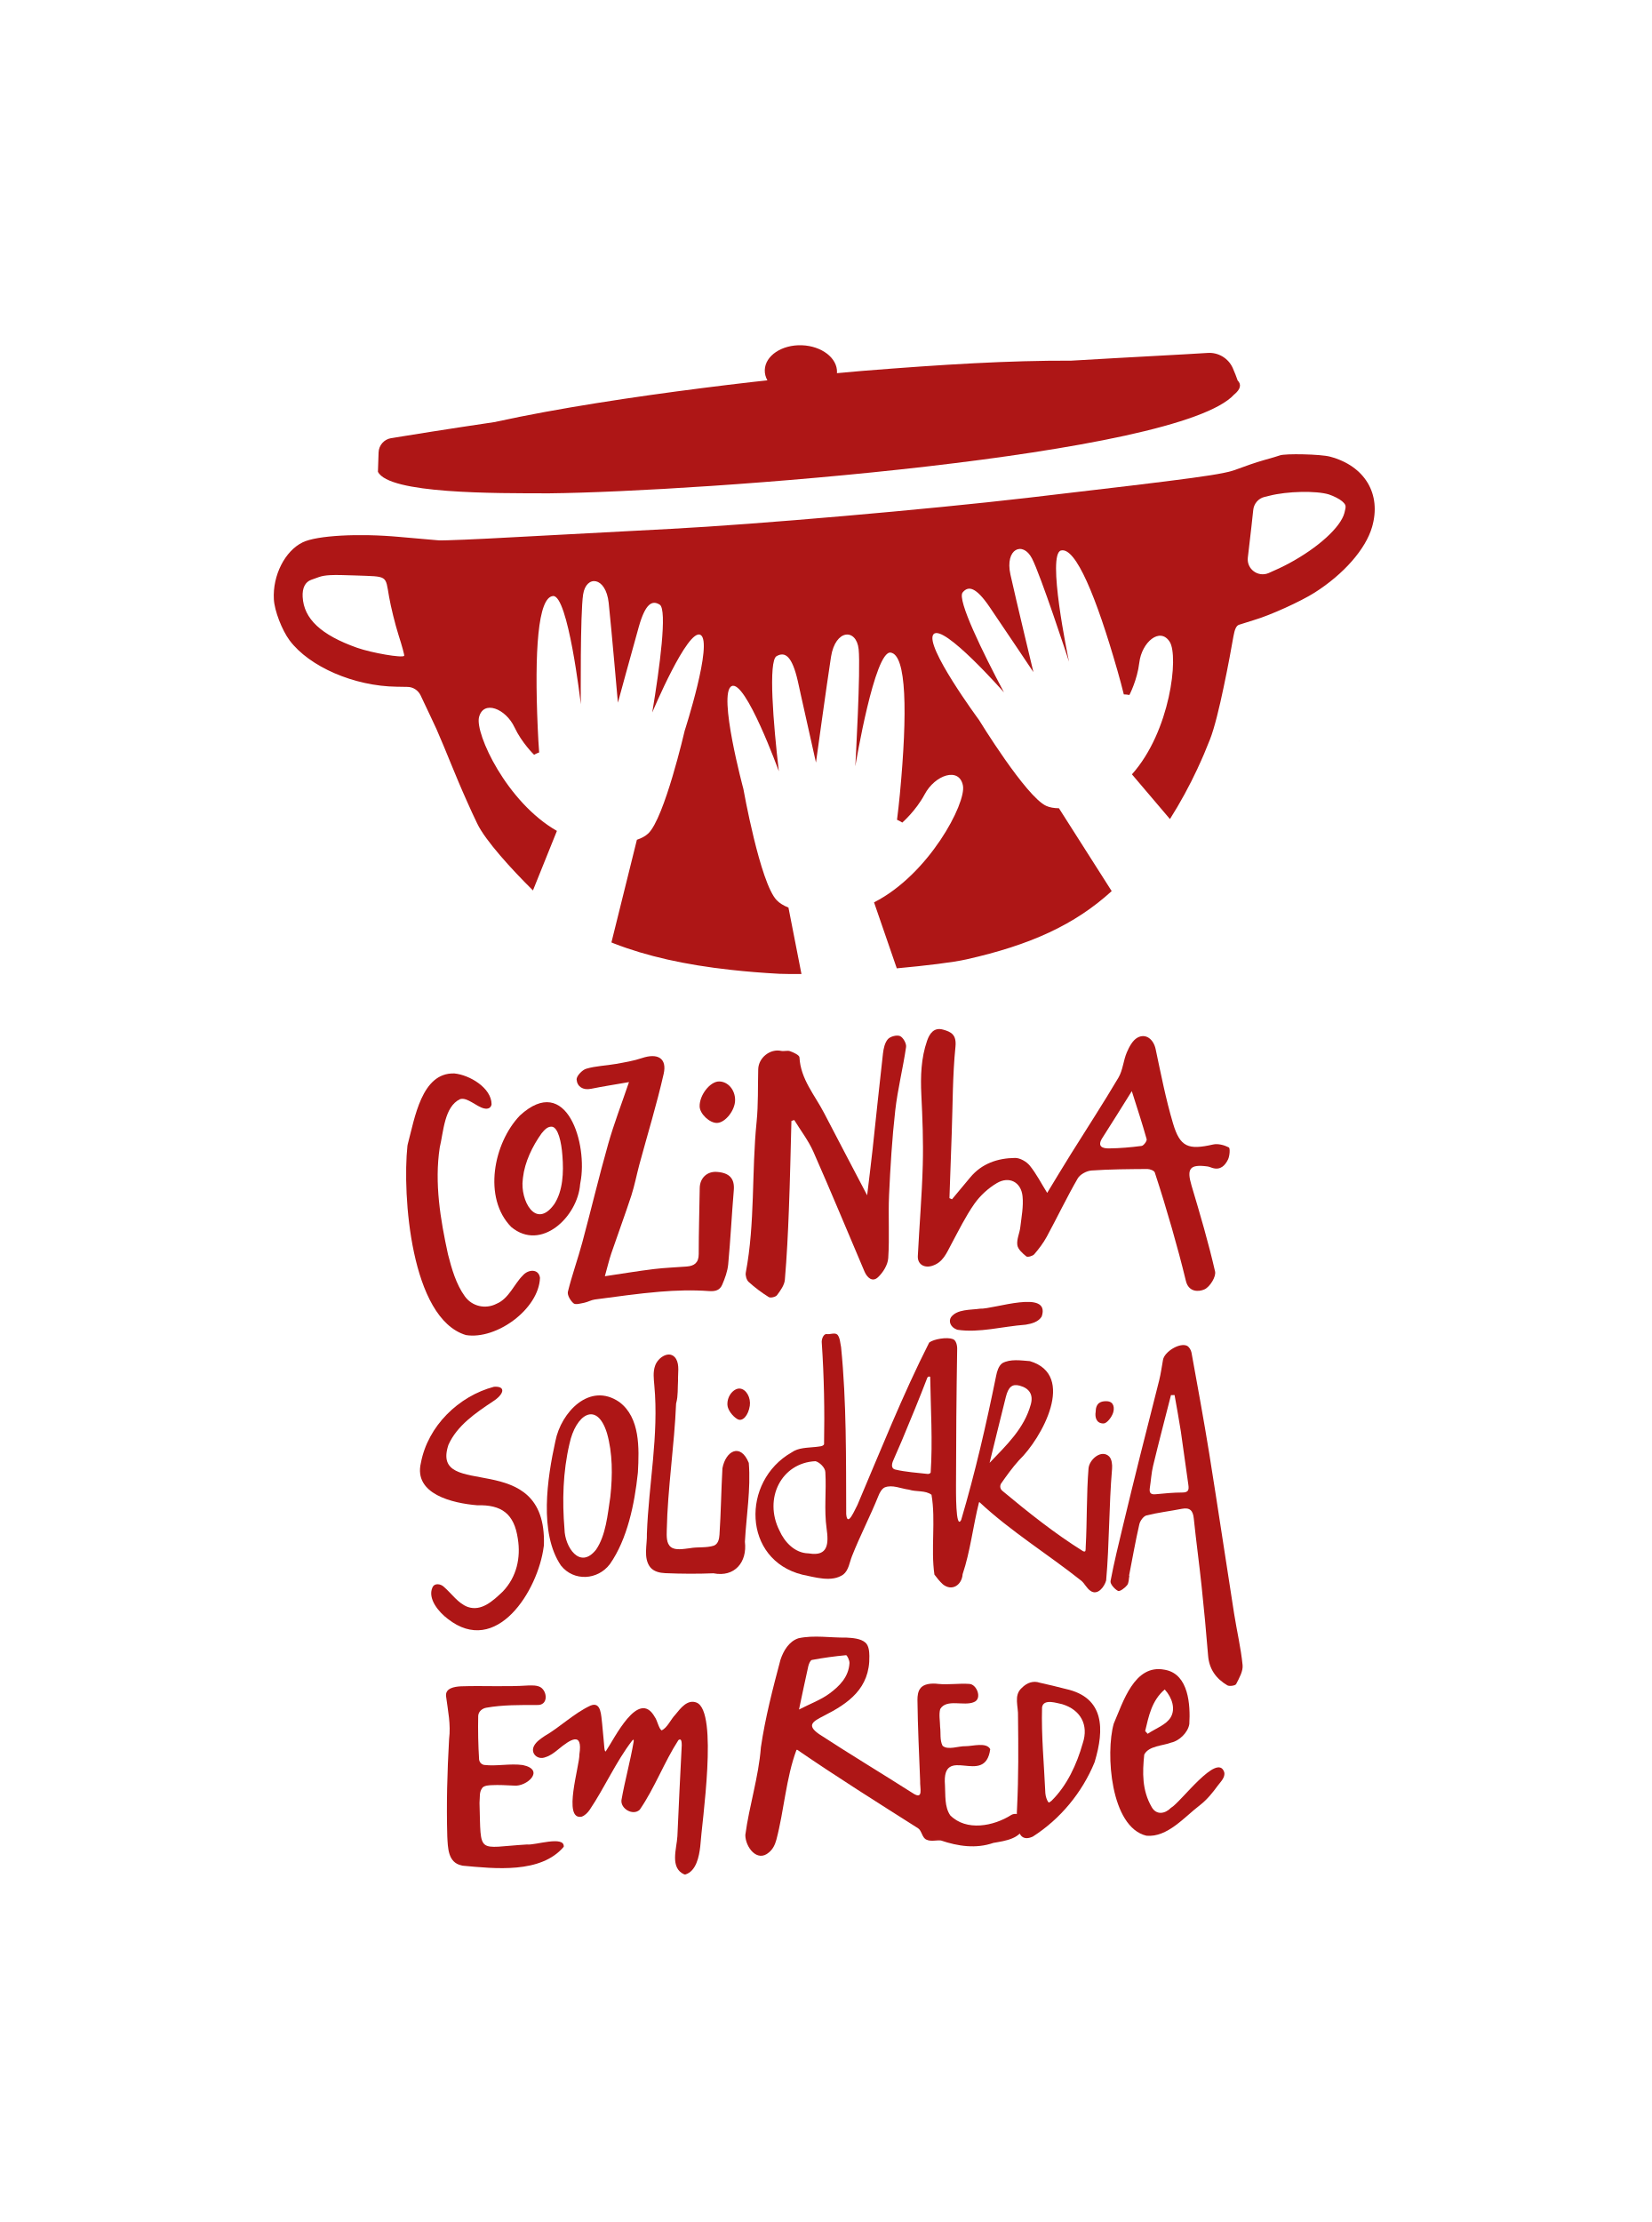
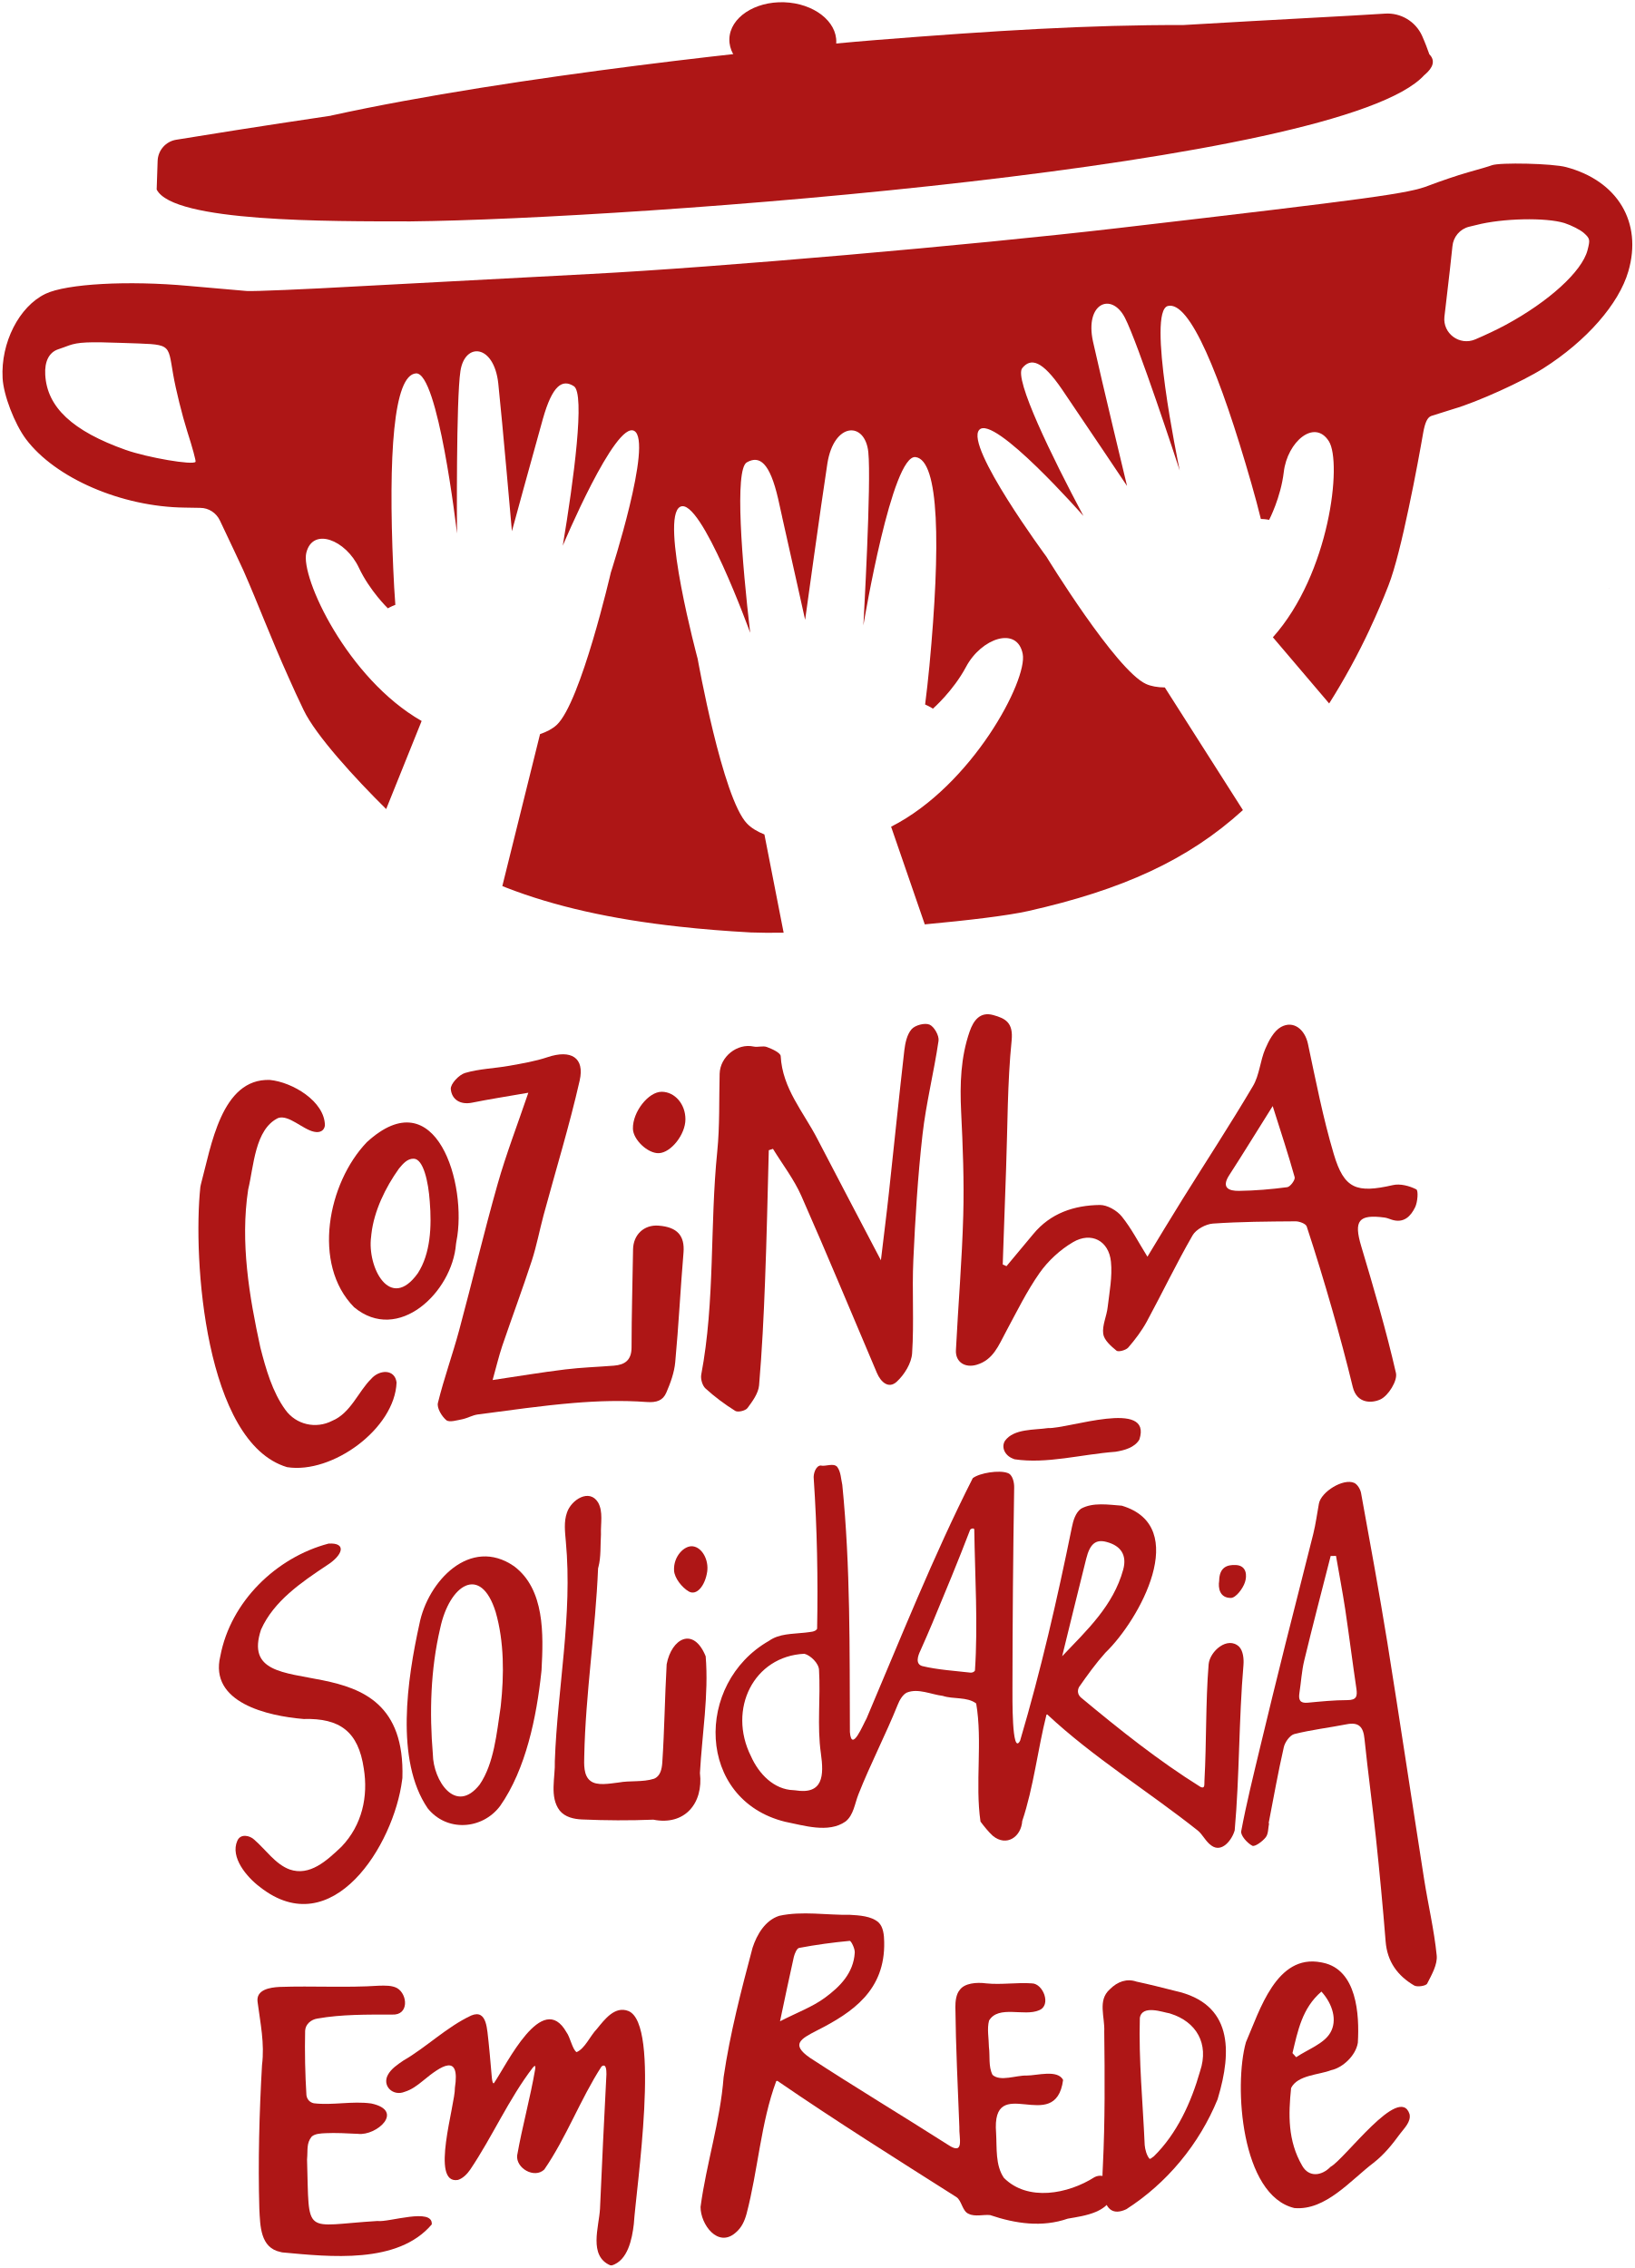
- <svg xmlns="http://www.w3.org/2000/svg" viewBox="0 0 357.27 480.5">
+ <svg xmlns="http://www.w3.org/2000/svg" viewBox="58.85 74.33 238.83 331.40">
  <path fill="#AE1616" d="M 290.78 110.91 C 289.97 114 285.12 118.41 278.82 121.81 C 277.52 122.51 275.91 123.27 274.39 123.92 C 272.09 124.9 269.61 123.05 269.88 120.6 C 269.95 120.08 270.01 119.55 270.07 118.99 C 270.49 115.46 270.93 111.58 271.05 110.32 C 271.17 108.95 272.14 107.79 273.49 107.46 L 274.53 107.21 C 278.39 106.21 284.7 106.09 287.41 106.92 C 288.43 107.25 289.75 107.92 290.27 108.39 C 291.16 109.2 291.18 109.36 290.78 110.91 M 87.42 141.81 C 87.07 142.34 80.43 141.2 77.24 140.08 C 69.44 137.32 65.71 133.82 65.46 129.08 C 65.35 127.17 66 125.84 67.32 125.38 C 67.78 125.23 68.51 124.96 68.94 124.8 C 70.29 124.33 71.72 124.25 76.8 124.44 C 83.98 124.71 83.32 124.29 84.15 129.04 C 84.53 131.24 85.46 135 86.2 137.34 C 86.95 139.66 87.5 141.7 87.42 141.81 M 287.67 98.75 C 285.7 98.21 277.97 98.04 276.8 98.48 C 276.48 98.61 274.92 99.07 273.33 99.51 C 271.77 99.95 269.15 100.85 267.58 101.45 C 264.69 102.6 259.59 103.3 222.19 107.66 C 200.83 110.15 163.46 113.41 145.17 114.36 C 134.77 114.9 119.61 115.71 111.45 116.15 C 103.32 116.61 95.86 116.92 94.89 116.85 C 93.92 116.77 90.14 116.44 86.44 116.11 C 77.56 115.29 68.54 115.79 65.48 117.27 C 61.63 119.13 58.95 124.42 59.23 129.57 C 59.35 132.04 60.98 136.27 62.64 138.49 C 66.92 144.19 76.59 148.39 85.81 148.5 L 88.1 148.54 C 89.34 148.54 90.45 149.27 90.98 150.39 L 93.13 154.94 C 93.58 155.88 94 156.8 94.41 157.68 C 96.64 162.75 98.34 167.38 101.04 173.38 C 101.69 174.86 102.41 176.42 103.21 178.08 C 104.98 181.79 110.74 188.08 115.27 192.55 L 120.45 179.68 C 109.6 173.49 102.73 158.66 103.6 155.11 C 104.54 151.29 109.38 153.23 111.28 157.28 C 112.88 160.68 115.52 163.22 115.52 163.22 C 115.52 163.22 115.92 162.97 116.61 162.71 C 116.49 161.1 116.38 159.31 116.3 157.36 C 115.57 140.81 116.34 129.14 119.62 128.89 C 122.85 128.64 125.54 151.6 125.62 152.29 C 125.61 151.64 125.48 132.7 126.12 128.54 C 126.77 124.29 131.03 124.62 131.65 130.37 C 132.26 136.11 133.64 151.95 133.64 151.95 C 133.64 151.95 136.75 140.55 138.16 135.55 C 139.57 130.56 141.02 129.7 142.69 130.76 C 144.36 131.82 142.68 144.44 141.07 154.07 C 141.07 154.07 148.77 135.71 151.52 137.3 C 154.27 138.89 148.09 158 148.09 158 C 148.09 158 143.71 176.96 140.19 180.25 C 139.59 180.81 138.75 181.26 137.75 181.6 L 132.24 203.8 C 132.43 203.88 132.62 203.96 132.81 204.03 C 139.79 206.75 148.17 208.65 158.09 209.73 C 161.4 210.1 164.89 210.38 168.55 210.58 C 169.82 210.62 171.46 210.65 173.34 210.62 L 170.53 196.26 C 169.48 195.84 168.62 195.32 168 194.68 C 164.41 191 160.78 170.6 160.78 170.6 C 160.78 170.6 155.21 149.93 158.23 148.38 C 161.23 146.84 168.45 166.79 168.45 166.79 C 167.25 156.46 166.14 142.93 167.96 141.89 C 169.79 140.85 171.3 141.85 172.54 147.23 C 172.71 148 172.91 148.87 173.12 149.85 L 173.12 149.87 C 174.47 155.84 176.48 164.9 176.48 164.9 C 176.48 164.9 178.79 148.14 179.73 142.05 C 180.69 135.98 185.24 135.86 185.71 140.39 C 186.17 144.86 185.02 165.01 184.99 165.71 C 185.11 164.97 189.19 140.68 192.62 141.12 C 196.09 141.58 196.29 154.03 194.64 171.6 C 194.44 173.67 194.23 175.55 194.01 177.27 C 194.73 177.59 195.15 177.88 195.15 177.88 C 195.15 177.88 198.09 175.32 199.98 171.79 C 202.21 167.57 207.48 165.76 208.27 169.89 C 209 173.7 200.91 189.1 189.04 195.13 L 193.96 209.4 C 200.34 208.81 206.09 208.12 209.03 207.46 C 222.82 204.36 232.43 200 240.44 192.7 L 229.03 174.78 C 227.97 174.77 227.03 174.61 226.28 174.27 C 221.89 172.27 211.73 155.67 211.73 155.67 C 211.73 155.67 199.8 139.52 201.91 137.15 C 204 134.77 217.14 149.72 217.14 149.72 C 212.55 141.1 206.96 129.66 208.2 128.12 C 209.44 126.59 211.1 126.96 214.02 131.24 C 216.94 135.53 223.51 145.34 223.51 145.34 C 223.51 145.34 219.79 129.89 218.54 124.25 C 217.3 118.61 221.24 116.96 223.2 120.76 C 225.1 124.44 230.84 141.95 231.21 143.09 C 230.95 141.83 226.38 119.81 229.48 119.04 C 232.66 118.25 237.11 129.06 241.67 144.96 C 242.21 146.86 242.68 148.58 243.06 150.16 C 243.8 150.18 244.27 150.29 244.27 150.29 C 244.27 150.29 245.97 147.05 246.41 143.3 C 246.93 138.88 250.9 135.48 253 138.81 C 254.95 141.91 253.14 158.14 244.82 167.45 L 253.04 177.12 C 255.26 173.61 257.25 169.96 259.02 166.17 L 259.02 166.15 C 259.98 164.11 260.87 162.02 261.7 159.89 C 262.68 157.39 263.74 152.96 264.65 148.62 C 265.63 144.04 266.43 139.56 266.77 137.61 C 267.04 136.06 267.4 135.31 267.96 135.11 C 268.41 134.96 269.88 134.5 271.26 134.07 C 274.69 133.07 281.29 130.08 284.32 128.16 C 290.64 124.15 295.37 118.74 296.75 113.98 C 298.83 106.84 295.21 100.76 287.67 98.75 " />
  <path fill="#AE1616" d="M 293.91 160.2 C 293.91 160.25 293.9 160.3 293.9 160.36 L 293.9 160.27 C 293.9 160.25 293.9 160.22 293.91 160.2 " />
  <path fill="#AE1616" d="M 181.03 80.53 C 180.93 83.62 177.35 86.01 173.04 85.87 C 168.72 85.73 165.31 83.1 165.41 80.01 C 165.51 76.91 169.09 74.52 173.41 74.66 C 177.72 74.81 181.13 77.43 181.03 80.53 " />
  <path fill="#AE1616" d="M 174.15 148.48 L 171.88 151.55 " />
  <path fill="#AE1616" d="M 167.04 158.05 L 167.01 158.08 " />
  <path fill="#AE1616" d="M 293.91 160.2 C 293.91 160.25 293.9 160.3 293.9 160.36 L 293.9 160.27 C 293.9 160.25 293.9 160.22 293.91 160.2 " />
  <path fill="#AE1616" d="M 268.14 83.72 C 268.02 84.19 267.66 84.69 267.01 85.25 L 266.96 85.28 C 254.9 98.66 151.23 106.34 118.82 106.68 C 107.01 106.67 84.14 106.82 81.74 102.02 L 81.88 97.84 C 81.93 96.3 83.06 95 84.59 94.75 C 88.5 94.11 96.57 92.81 107.17 91.24 C 107.2 91.23 107.23 91.23 107.26 91.21 C 133.79 85.38 173.27 81.27 186.57 80.2 C 204.09 78.8 218.12 77.95 231.69 77.99 L 231.7 77.99 C 245.22 77.19 256.06 76.66 261.21 76.32 C 263.5 76.17 265.66 77.46 266.61 79.55 C 267.06 80.56 267.42 81.52 267.68 82.27 C 268.11 82.7 268.28 83.18 268.14 83.72 " />
  <path fill="#AE1616" d="M 214.03 316.34 C 217.61 312.57 221.5 308.98 222.95 303.68 C 223.51 301.63 222.68 300.21 220.52 299.64 C 218.95 299.22 218.09 299.89 217.54 302.11 C 216.35 306.84 215.2 311.59 214.03 316.34 M 201.11 297.69 C 200.98 297.64 200.66 297.67 200.56 297.93 C 198.89 302.3 196.91 307.08 195.05 311.54 C 194.49 312.87 193.91 314.2 193.32 315.52 C 192.95 316.28 192.54 317.49 193.61 317.78 C 195.78 318.31 198.41 318.48 200.69 318.74 C 200.98 318.72 201.17 318.63 201.29 318.43 C 201.74 311.68 201.29 304.62 201.19 297.79 Z M 175.02 335.93 C 179.14 336.6 179.24 333.77 178.78 330.53 C 178.21 326.49 178.75 322.4 178.51 318.37 C 178.49 317.35 177.23 316.19 176.37 315.98 C 168.98 316.32 165.12 324.07 168.57 330.96 C 169.72 333.54 171.93 335.83 174.8 335.91 Z M 211.74 324.88 C 210.47 329.9 209.85 335.53 208.2 340.41 C 208.05 342.73 205.91 344.22 203.91 342.59 C 203.28 342.02 202.59 341.16 202.1 340.5 C 201.29 334.96 202.42 328.77 201.47 323.24 C 200.14 322.23 198.14 322.65 196.58 322.13 C 194.89 321.93 192.99 320.98 191.34 321.65 C 190.73 321.94 190.26 322.78 190.01 323.42 C 188.22 327.87 186 332.12 184.27 336.51 C 183.74 337.83 183.56 339.57 182.38 340.49 C 179.88 342.24 176.28 341.06 173.53 340.52 C 160.59 337.3 160.29 320.31 171.2 314.09 C 172.7 313.02 174.59 313.1 176.48 312.89 C 177.2 312.78 177.96 312.81 178.23 312.33 C 178.37 305.07 178.23 297.69 177.74 290.43 C 177.64 289.71 178.03 288.52 178.74 288.47 C 179.46 288.66 180.59 288.05 181.16 288.66 C 181.71 289.39 181.71 290.42 181.91 291.3 C 183.11 303.28 182.97 315.42 183.02 327.41 C 183.27 330.52 184.96 326.27 185.45 325.44 C 190.41 313.78 195.21 301.68 200.97 290.32 C 201.99 289.54 204.84 289.11 206.05 289.56 C 206.8 289.78 207.05 290.97 207.02 291.75 C 206.86 301.46 206.78 311.36 206.77 321.18 C 206.78 321.92 206.64 331.09 207.89 328.67 C 210.91 318.45 213.31 308.04 215.45 297.5 C 215.64 296.53 215.98 295.38 216.77 294.79 C 218.52 293.81 220.82 294.2 222.74 294.34 C 232.89 297.36 225.32 311.04 220.36 315.81 C 218.95 317.38 217.7 319.12 216.5 320.84 C 216.21 321.38 216.31 321.98 216.8 322.39 C 222.45 327.09 228.1 331.6 234.25 335.44 C 234.9 335.71 234.79 335.2 234.82 334.52 C 235.13 328.88 234.98 323.09 235.43 317.52 C 235.61 315.59 238.21 313.35 239.89 314.95 C 240.48 315.56 240.59 316.74 240.52 317.61 C 239.83 325.67 239.95 333.84 239.24 341.77 C 238.88 343.11 237.39 345.14 235.83 344 C 235.02 343.44 234.54 342.37 233.86 341.82 C 226.62 336.07 218.56 331.12 211.85 324.84 Z M 211.74 324.88 " />
  <path fill="#AE1616" d="M 244.79 235.95 C 242.44 239.69 240.48 242.89 238.45 246.03 C 237.24 247.89 238.38 248.36 239.85 248.34 C 242.21 248.31 244.58 248.11 246.92 247.8 C 247.36 247.74 248.11 246.72 248 246.34 C 247.09 243.08 246.03 239.86 244.79 235.95 M 205.9 259.34 C 207.21 257.77 208.52 256.21 209.82 254.64 C 212.34 251.59 215.78 250.45 219.54 250.4 C 220.62 250.39 222.03 251.2 222.74 252.08 C 224.16 253.84 225.21 255.91 226.49 257.96 C 228.1 255.31 229.84 252.4 231.64 249.52 C 235.07 244.02 238.62 238.59 241.91 233.02 C 242.86 231.41 242.96 229.33 243.71 227.58 C 244.22 226.39 244.96 224.97 246.01 224.39 C 247.83 223.39 249.49 224.75 249.94 226.85 C 251.09 232.24 252.14 237.68 253.71 242.95 C 255.23 248.07 257.03 248.71 262.34 247.5 C 263.41 247.25 264.77 247.61 265.77 248.12 C 266.09 248.29 265.97 249.95 265.61 250.71 C 264.98 252.02 263.97 253.11 262.21 252.56 C 261.86 252.45 261.51 252.29 261.14 252.24 C 257.32 251.73 256.62 252.7 257.71 256.38 C 259.55 262.54 261.37 268.71 262.8 274.96 C 263.05 276.08 261.69 278.27 260.53 278.81 C 259.29 279.39 257.09 279.47 256.49 277 C 255.57 273.2 254.55 269.41 253.47 265.64 C 252.31 261.59 251.08 257.55 249.76 253.54 C 249.63 253.14 248.7 252.79 248.14 252.79 C 244.11 252.82 240.07 252.84 236.05 253.12 C 235 253.2 233.58 253.97 233.08 254.85 C 230.71 258.97 228.65 263.27 226.39 267.45 C 225.65 268.8 224.7 270.06 223.69 271.23 C 223.35 271.62 222.25 271.92 221.97 271.69 C 221.16 271.03 220.15 270.14 220.03 269.23 C 219.86 267.98 220.54 266.65 220.68 265.33 C 220.94 263.12 221.38 260.87 221.16 258.7 C 220.86 255.62 218.27 254.27 215.61 255.84 C 213.74 256.94 211.99 258.55 210.74 260.32 C 208.84 263.03 207.37 266.05 205.79 268.98 C 204.74 270.93 203.96 273.05 201.51 273.76 C 199.84 274.24 198.42 273.36 198.51 271.61 C 198.84 265.06 199.4 258.51 199.58 251.95 C 199.72 246.88 199.52 241.8 199.27 236.74 C 199.08 232.75 199.2 228.83 200.52 225.04 C 201.07 223.47 202.02 222.11 203.96 222.65 C 205.74 223.14 206.91 223.75 206.65 226.36 C 206.02 232.57 206.07 238.86 205.84 245.12 C 205.7 248.99 205.56 252.86 205.43 256.74 C 205.4 257.52 205.38 258.31 205.35 259.1 C 205.53 259.18 205.72 259.26 205.9 259.34 " />
  <path fill="#AE1616" d="M 171.17 242.4 C 171 248.81 170.87 255.22 170.62 261.62 C 170.43 266.68 170.18 271.73 169.75 276.77 C 169.64 277.93 168.79 279.09 168.06 280.07 C 167.77 280.47 166.65 280.73 166.27 280.49 C 164.73 279.53 163.26 278.43 161.92 277.21 C 161.46 276.79 161.19 275.82 161.3 275.2 C 163.34 264.42 162.54 253.44 163.64 242.59 C 164.02 238.83 163.89 235.01 163.99 231.22 C 164.06 228.71 166.57 226.74 168.95 227.25 C 169.57 227.39 170.32 227.1 170.89 227.32 C 171.66 227.6 172.88 228.16 172.91 228.65 C 173.16 233.38 176.23 236.8 178.25 240.71 C 181.16 246.32 184.11 251.91 187.04 257.51 C 187.18 257.77 187.31 258.02 187.55 258.48 C 187.96 255.01 188.38 251.77 188.73 248.52 C 189.48 241.62 190.18 234.71 190.97 227.82 C 191.1 226.74 191.36 225.49 192.03 224.72 C 192.54 224.13 193.96 223.75 194.66 224.05 C 195.33 224.34 196.08 225.66 195.97 226.41 C 195.3 231 194.15 235.52 193.63 240.11 C 192.94 246.19 192.57 252.31 192.29 258.42 C 192.08 262.96 192.41 267.53 192.11 272.06 C 192.02 273.52 190.98 275.2 189.86 276.23 C 188.67 277.32 187.53 276.27 186.97 274.95 C 183.29 266.31 179.71 257.64 175.92 249.06 C 174.85 246.64 173.18 244.48 171.78 242.2 C 171.58 242.27 171.38 242.34 171.17 242.4 " />
  <path fill="#AE1616" d="M 254.04 301.68 C 253.78 301.68 253.52 301.69 253.26 301.69 C 251.96 306.78 250.63 311.86 249.4 316.96 C 249.02 318.52 248.94 320.15 248.69 321.74 C 248.55 322.7 248.76 323.23 249.89 323.13 C 251.82 322.95 253.76 322.75 255.7 322.75 C 257.04 322.75 257.18 322.19 257.02 321.08 C 256.45 317.22 255.96 313.35 255.39 309.5 C 254.99 306.88 254.49 304.28 254.04 301.68 M 244.26 340.75 C 244.12 341.44 244.17 342.3 243.77 342.8 C 243.3 343.4 242.18 344.22 241.81 344.03 C 241.07 343.64 240.08 342.53 240.19 341.91 C 240.95 337.85 241.95 333.84 242.91 329.82 C 244.13 324.71 245.39 319.61 246.66 314.51 C 248 309.15 249.39 303.81 250.72 298.46 C 251.08 297.01 251.27 295.52 251.54 294.05 C 251.86 292.3 255.12 290.3 256.7 291.01 C 257.17 291.22 257.6 291.94 257.7 292.49 C 259.02 299.77 260.36 307.04 261.54 314.33 C 263.39 325.87 265.11 337.42 266.92 348.96 C 267.5 352.66 268.38 356.33 268.75 360.05 C 268.89 361.38 268.02 362.88 267.36 364.17 C 267.19 364.52 265.91 364.71 265.46 364.45 C 263.02 363.02 261.52 360.95 261.29 358.01 C 260.89 352.98 260.41 347.96 259.88 342.94 C 259.37 338.09 258.7 333.26 258.2 328.4 C 258.03 326.68 257.39 325.93 255.6 326.28 C 253.05 326.78 250.46 327.08 247.95 327.71 C 247.3 327.88 246.57 328.9 246.41 329.65 C 245.57 333.32 244.92 337.04 244.2 340.73 C 244.22 340.74 244.24 340.74 244.26 340.75 " />
  <path fill="#AE1616" d="M 136.04 234 C 132.81 234.56 130.31 234.95 127.83 235.45 C 126.06 235.81 124.84 234.96 124.71 233.46 C 124.65 232.71 125.91 231.37 126.8 231.11 C 128.86 230.5 131.07 230.45 133.21 230.07 C 135.11 229.73 137.04 229.41 138.86 228.8 C 142.27 227.66 144.3 228.86 143.54 232.22 C 142.04 238.83 140.04 245.33 138.27 251.88 C 137.68 254.09 137.25 256.36 136.55 258.53 C 135.18 262.72 133.64 266.85 132.22 271.02 C 131.73 272.49 131.37 274.01 130.82 275.98 C 134.55 275.43 137.98 274.85 141.43 274.43 C 143.79 274.14 146.17 274.07 148.54 273.88 C 150.16 273.75 151.12 273.07 151.12 271.2 C 151.12 266.43 151.27 261.66 151.34 256.88 C 151.38 254.74 152.94 253.26 155.06 253.42 C 157.82 253.62 158.91 254.91 158.71 257.36 C 158.26 262.7 158 268.05 157.5 273.38 C 157.36 274.9 156.8 276.43 156.19 277.84 C 155.69 278.97 154.8 279.3 153.3 279.19 C 149.78 278.93 146.21 279.04 142.69 279.33 C 138 279.72 133.33 280.4 128.66 281.01 C 127.89 281.11 127.16 281.55 126.39 281.71 C 125.6 281.86 124.49 282.21 124.05 281.84 C 123.38 281.28 122.65 280.05 122.83 279.32 C 123.71 275.74 124.98 272.25 125.94 268.68 C 127.85 261.59 129.54 254.45 131.54 247.39 C 132.79 242.98 134.45 238.68 136.04 234 " />
  <path fill="#AE1616" d="M 117.6 334.42 C 116.39 343.95 107.39 358.36 96.84 350.07 C 94.88 348.6 92.46 345.71 93.52 343.31 C 93.99 342.2 95.37 342.55 95.97 343.12 C 97.68 344.59 99.07 346.73 101.18 347.5 C 104.09 348.5 106.55 346.26 108.75 344.16 C 111.77 341 112.66 336.81 112 332.75 C 111.21 327.34 108.5 325.36 103.21 325.51 C 97.93 325.07 89.39 323.12 91.04 316.32 C 92.54 308.35 99.22 301.89 106.85 299.88 C 109.54 299.71 108.99 301.57 106.54 303.1 C 102.86 305.55 98.84 308.29 96.99 312.44 C 92.87 324.83 118.31 312.6 117.64 334.12 Z M 117.6 334.42 " />
  <path fill="#AE1616" d="M 146.23 303.49 C 145.86 312.54 144.39 321.88 144.21 330.93 C 144.18 332.12 144.09 333.78 145.11 334.55 C 146.07 335.31 147.87 334.95 149.23 334.79 C 150.91 334.48 152.73 334.77 154.4 334.24 C 155.34 333.86 155.54 332.82 155.61 331.9 C 155.93 327.11 155.98 322.29 156.25 317.51 C 156.96 313.73 160.16 311.95 161.95 316.35 C 162.41 321.97 161.42 327.78 161.11 333.4 C 161.64 337.82 158.89 341.13 154.3 340.22 C 150.83 340.36 147.35 340.34 143.89 340.19 C 142.7 340.14 141.41 339.86 140.62 338.89 C 139.09 336.88 140 334.03 139.91 331.67 C 140.29 321.04 142.52 310.34 141.52 299.59 C 141.4 298.17 141.2 296.69 141.69 295.33 C 142.32 293.47 144.96 291.79 146.23 293.87 C 147 295.23 146.59 296.96 146.65 298.56 C 146.55 300.14 146.67 301.84 146.28 303.3 Z M 146.23 303.49 " />
  <path fill="#AE1616" d="M 132.02 323.52 C 132.5 319.07 132.52 314.24 131.27 309.89 C 129.07 302.82 124.5 305.9 123.16 312.26 C 121.75 318.27 121.58 324.58 122.09 330.66 C 122.14 334.5 125.43 339.55 128.93 335.09 C 131.04 332 131.42 327.52 131.98 323.85 Z M 137.94 318.65 C 137.25 325.17 135.69 332.85 131.91 338.23 C 129.29 341.7 124.12 342.04 121.33 338.55 C 116.55 331.53 118.36 319.64 120.12 311.65 C 121.34 305.38 127.56 298.77 133.96 303.19 C 138.45 306.56 138.25 313.13 137.97 318.33 Z M 137.94 318.65 " />
  <path fill="#AE1616" d="M 88.19 247.43 C 89.7 241.84 91.17 231.88 98.28 232.13 C 101.57 232.45 106.3 235.25 106.32 238.79 C 106.21 239.55 105.6 239.89 104.73 239.7 C 103.09 239.36 101.03 237.18 99.5 237.69 C 96.07 239.32 95.93 244.79 95.11 248.13 C 93.93 255.84 95.26 263.76 96.89 271.23 C 97.69 274.36 98.64 277.71 100.54 280.33 C 102.11 282.52 105.01 283.16 107.38 281.94 C 110.08 280.82 111.2 277.66 113.07 275.82 C 114.25 274.45 116.52 274.32 116.79 276.33 C 116.54 283.08 107.4 289.75 100.79 288.71 C 88.82 285.13 87 258.37 88.12 247.79 Z M 88.19 247.43 " />
  <path fill="#AE1616" d="M 113.07 255.04 C 112.47 259.49 115.84 266.04 119.89 260.38 C 121.76 257.5 121.93 253.52 121.64 249.93 C 121.44 246.99 120.7 243.68 119.3 243.64 C 118.37 243.61 117.73 244.37 117.14 245.08 C 115.16 247.84 113.49 251.29 113.11 254.65 Z M 125.47 256.11 C 124.93 263.13 117.03 270.72 110.57 265.33 C 104.4 259.05 106.74 247.18 112.44 241.23 C 122.6 231.9 127.18 247.48 125.53 255.73 Z M 125.47 256.11 " />
  <path fill="#AE1616" d="M 206.83 287.46 C 205.64 287 205.09 285.77 205.69 284.84 C 207 283.07 209.94 283.3 211.96 283 C 214.88 283.14 227.28 278.67 225.31 284.68 C 224.62 285.85 223.13 286.25 221.84 286.46 C 216.79 286.84 211.8 288.27 207.08 287.56 Z M 206.83 287.46 " />
  <path fill="#AE1616" d="M 162.17 303.99 C 161.86 306.05 160.63 307.53 159.49 306.88 C 158.48 306.3 157.39 304.91 157.33 303.82 C 157.21 301.75 158.84 300.1 160.1 300.28 C 161.43 300.46 162.42 302.26 162.17 303.99 " />
  <path fill="#AE1616" d="M 236.97 305.32 C 237 303.3 238.17 302.96 239.39 303.01 C 241.02 303.08 241.05 304.59 240.74 305.52 C 240.44 306.46 239.4 307.82 238.68 307.82 C 237.04 307.83 236.8 306.36 236.97 305.32 " />
  <path fill="#AE1616" d="M 172.81 369.68 C 175.33 368.39 177.55 367.58 179.37 366.24 C 181.55 364.64 183.55 362.65 183.73 359.65 C 183.77 359.07 183.2 357.91 182.99 357.93 C 180.51 358.16 178.04 358.5 175.6 358.96 C 175.27 359.02 174.95 359.79 174.83 360.27 C 174.16 363.25 173.54 366.23 172.81 369.68 M 172.26 378.42 C 170 384.49 169.59 391.49 167.92 397.82 C 167.63 398.88 167.19 399.85 166.32 400.57 C 163.74 402.84 161.2 399.37 161.2 396.81 C 162.04 390.49 164.07 384.34 164.57 377.84 C 165.51 371.43 167.15 365.14 168.8 358.93 C 169.44 356.98 170.65 354.93 172.69 354.27 C 176.03 353.53 179.73 354.19 182.99 354.12 C 184.35 354.2 186.15 354.29 187.2 355.23 C 187.89 355.87 188.02 357.07 188.03 358.09 C 188.18 365.15 183.43 368.38 178.22 371.02 C 175.79 372.27 174.37 373.05 177.16 375 C 183.74 379.3 190.65 383.45 197.36 387.73 C 199.83 389.38 198.93 386.67 199.01 385.11 C 198.79 379.27 198.49 373.45 198.43 367.59 C 198.42 366.76 198.55 365.7 199.06 365.11 C 199.75 364.11 201.5 363.95 202.93 364.14 C 205.14 364.37 207.43 363.98 209.61 364.14 C 211.25 364.15 212.51 367.36 210.65 368.07 C 208.5 369.02 204.72 367.27 203.35 369.58 C 203.03 370.77 203.32 372.17 203.33 373.43 C 203.51 374.77 203.23 376.28 203.86 377.51 C 204.99 378.54 207.35 377.55 208.83 377.61 C 210.38 377.61 213.35 376.69 214.17 378.25 C 213.06 386.53 203.65 376.88 204.38 386.01 C 204.51 388.21 204.25 390.7 205.52 392.56 C 209 396.05 214.89 394.93 218.77 392.45 C 220.19 391.73 221.88 393.05 221.64 394.6 C 220.89 397.65 217.45 398.07 214.85 398.52 C 211.11 399.82 207.23 399.26 203.51 398 C 202.61 397.89 201.29 398.27 200.41 397.83 C 199.43 397.48 199.38 395.88 198.57 395.36 C 189.81 389.8 181 384.27 172.42 378.38 Z M 172.26 378.42 " />
  <path fill="#AE1616" d="M 147.99 405.33 C 144.82 403.93 146.36 399.75 146.51 397.08 C 146.79 390.65 147.11 383.93 147.45 377.41 C 147.45 376.79 147.41 375.78 146.73 376.29 C 143.66 381.03 141.6 386.65 138.37 391.34 C 136.93 392.72 134.2 391.15 134.41 389.27 C 135.15 385.05 136.3 381 137.05 376.62 C 137.11 376.16 137.01 376.07 136.7 376.44 C 133.19 381.01 130.76 386.59 127.55 391.35 C 127.11 391.99 126.48 392.64 125.76 392.86 C 121.64 393.59 125.38 381.8 125.31 379.4 C 126.1 374.26 123.3 376.18 120.66 378.36 C 119.83 379.04 118.98 379.68 117.98 379.98 C 116.27 380.69 114.64 379.12 115.52 377.51 C 115.99 376.62 116.95 375.99 117.78 375.42 C 121.16 373.47 124.11 370.51 127.71 368.83 C 130.08 367.85 130 371.08 130.23 372.7 C 130.36 373.9 130.46 375.09 130.56 376.24 C 130.68 377.3 130.69 378.89 131.01 378.73 C 132.89 375.99 138.09 365.05 141.61 371.28 C 142.16 372 142.47 373.79 143.09 374.19 C 144.33 373.65 145.05 371.83 146.07 370.78 C 147.2 369.39 148.69 367.4 150.66 368.18 C 155.42 370.11 151.79 394.07 151.45 399.32 C 151.2 401.49 150.57 404.65 148.23 405.35 Z M 147.99 405.33 " />
  <path fill="#AE1616" d="M 99.83 403.39 C 96.86 402.78 96.87 399.56 96.74 397.1 C 96.54 390.18 96.73 383.12 97.13 376.08 C 97.53 372.89 96.89 370 96.48 366.83 C 96.25 365.05 98.3 364.73 99.69 364.66 C 104.54 364.49 109.4 364.8 114.23 364.48 C 115.11 364.46 116.12 364.42 116.88 364.84 C 118.42 365.76 118.62 368.82 116.16 368.7 C 112.44 368.7 108.73 368.66 105.23 369.28 C 104.31 369.42 103.48 370.09 103.43 371.06 C 103.36 374.17 103.43 377.41 103.62 380.49 C 103.71 381.09 104.1 381.53 104.7 381.66 C 107.44 381.99 110.3 381.3 113.09 381.69 C 118.04 382.75 113.86 386.45 111.16 386.13 C 109.72 386.05 107.73 385.96 106.45 386.03 C 105.73 386.06 104.85 386.1 104.38 386.54 C 103.59 387.53 103.84 388.46 103.71 389.88 C 104.06 401.29 103.03 399.52 114 398.86 C 115.61 399.1 122.14 396.84 121.93 399.36 C 116.97 405.21 107.03 404.09 100.08 403.45 Z M 99.83 403.39 " />
  <path fill="#AE1616" d="M 247.68 374.33 C 247.86 374.53 248.04 374.73 248.22 374.93 C 249.94 373.77 252.27 372.97 253.21 371.35 C 254.25 369.59 253.58 367.18 251.91 365.34 C 249.08 367.77 248.46 371.09 247.68 374.33 M 252.12 361.12 C 257.09 362.14 257.48 368.69 257.23 372.82 C 256.93 374.7 255.01 376.47 253.34 376.82 C 251.52 377.53 248.43 377.52 247.48 379.43 C 247.08 383.31 246.98 387.12 249.09 390.77 C 250.1 392.56 251.98 392.25 253.24 390.95 C 255.34 389.81 263.32 378.8 264.78 383.23 C 265.05 384.34 263.98 385.34 263.42 386.09 C 262.27 387.66 261.11 389.12 259.54 390.35 C 256.16 392.91 252.52 397.37 247.96 396.97 C 240.17 395.13 239.09 379.1 240.88 372.74 C 242.9 368.1 245.33 359.8 251.87 361.07 Z M 252.12 361.12 " />
  <path fill="#AE1616" d="M 229.68 368.51 C 228.82 368.39 225.7 367.19 225.38 369.19 C 225.2 375.37 225.82 381.58 226.09 387.76 C 226.14 388.4 226.39 389.33 226.8 389.77 C 226.95 389.84 227.2 389.54 227.41 389.43 C 230.79 386.12 232.89 381.53 234.18 376.98 C 235.54 372.93 233.61 369.73 229.84 368.56 Z M 236.74 381.08 C 234.07 387.61 229.36 393.33 223.39 397.15 C 219.48 398.96 219.86 393.18 219.98 390.79 C 220.3 384.31 220.26 377.72 220.18 371.17 C 220.29 369.06 219.18 366.63 220.98 365.02 C 222.14 363.84 223.51 363.41 224.88 363.88 C 226.78 364.29 228.66 364.76 230.54 365.24 C 238.96 367.09 238.84 374.04 236.8 380.87 Z M 236.74 381.08 " />
  <path fill="#AE1616" d="M 158.99 237.89 C 158.99 240.09 156.89 242.76 155.11 242.83 C 153.51 242.9 151.35 240.87 151.32 239.26 C 151.26 236.81 153.59 233.84 155.54 233.86 C 157.46 233.88 159 235.68 158.99 237.89 " />
</svg>
